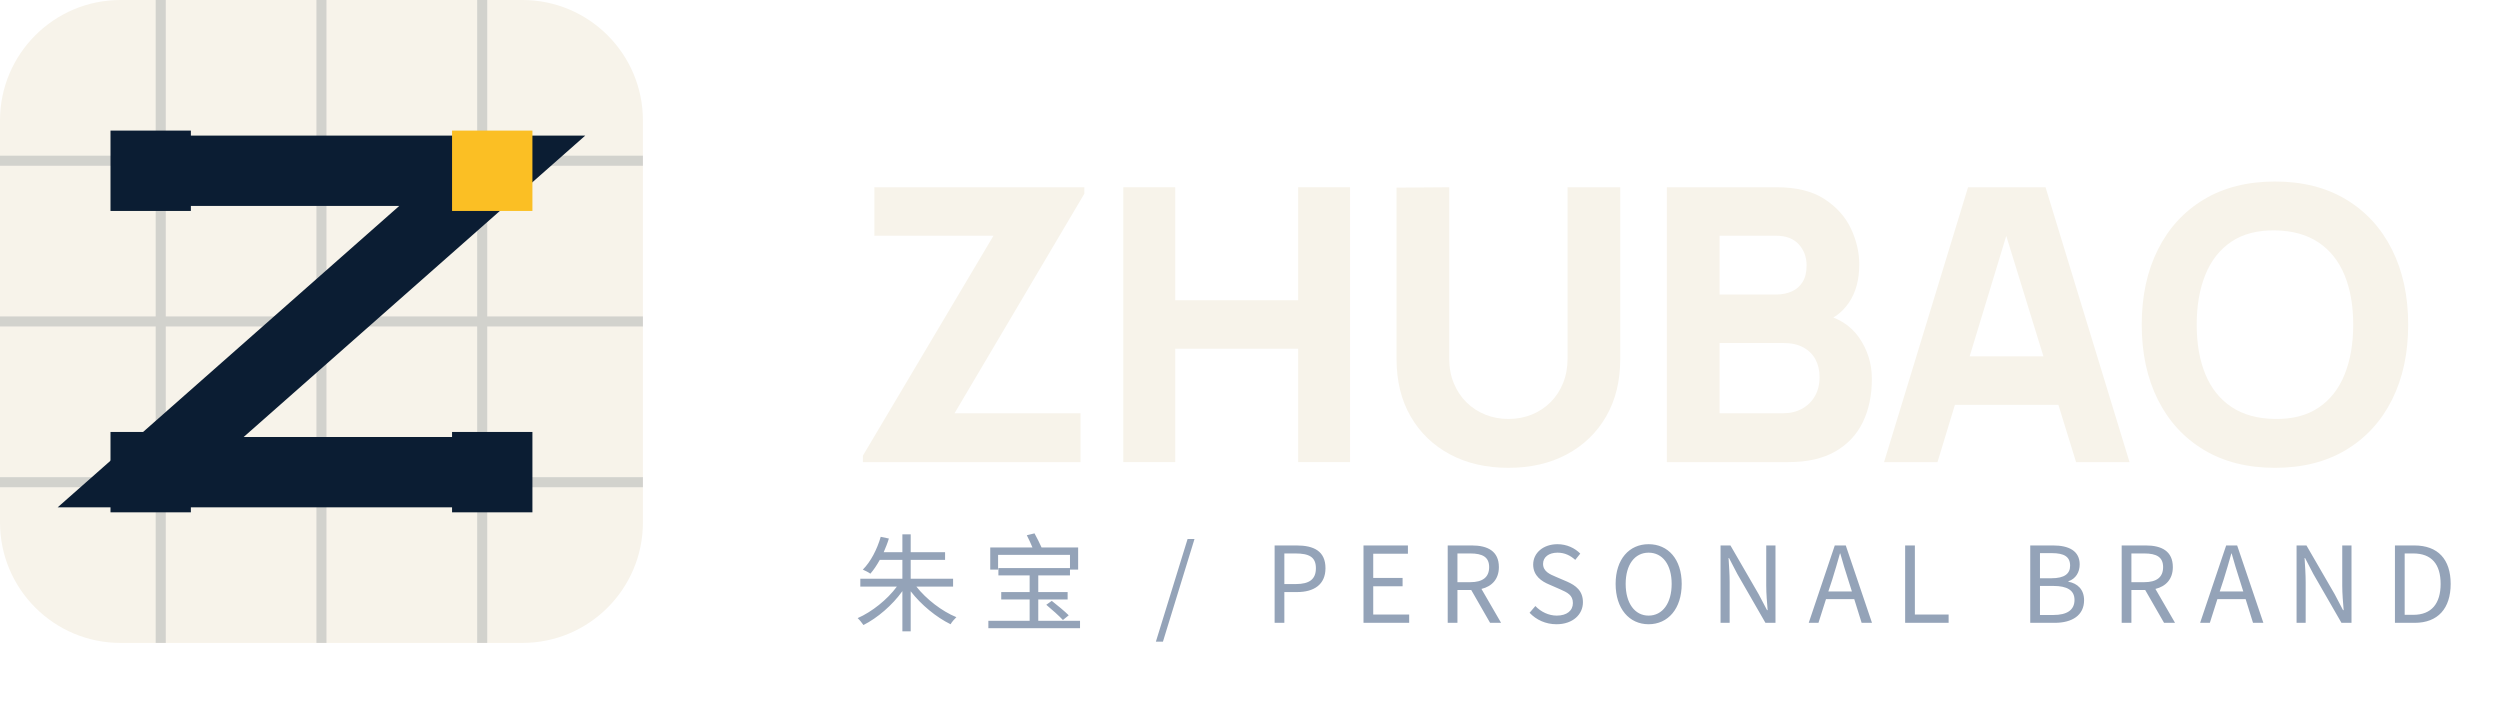
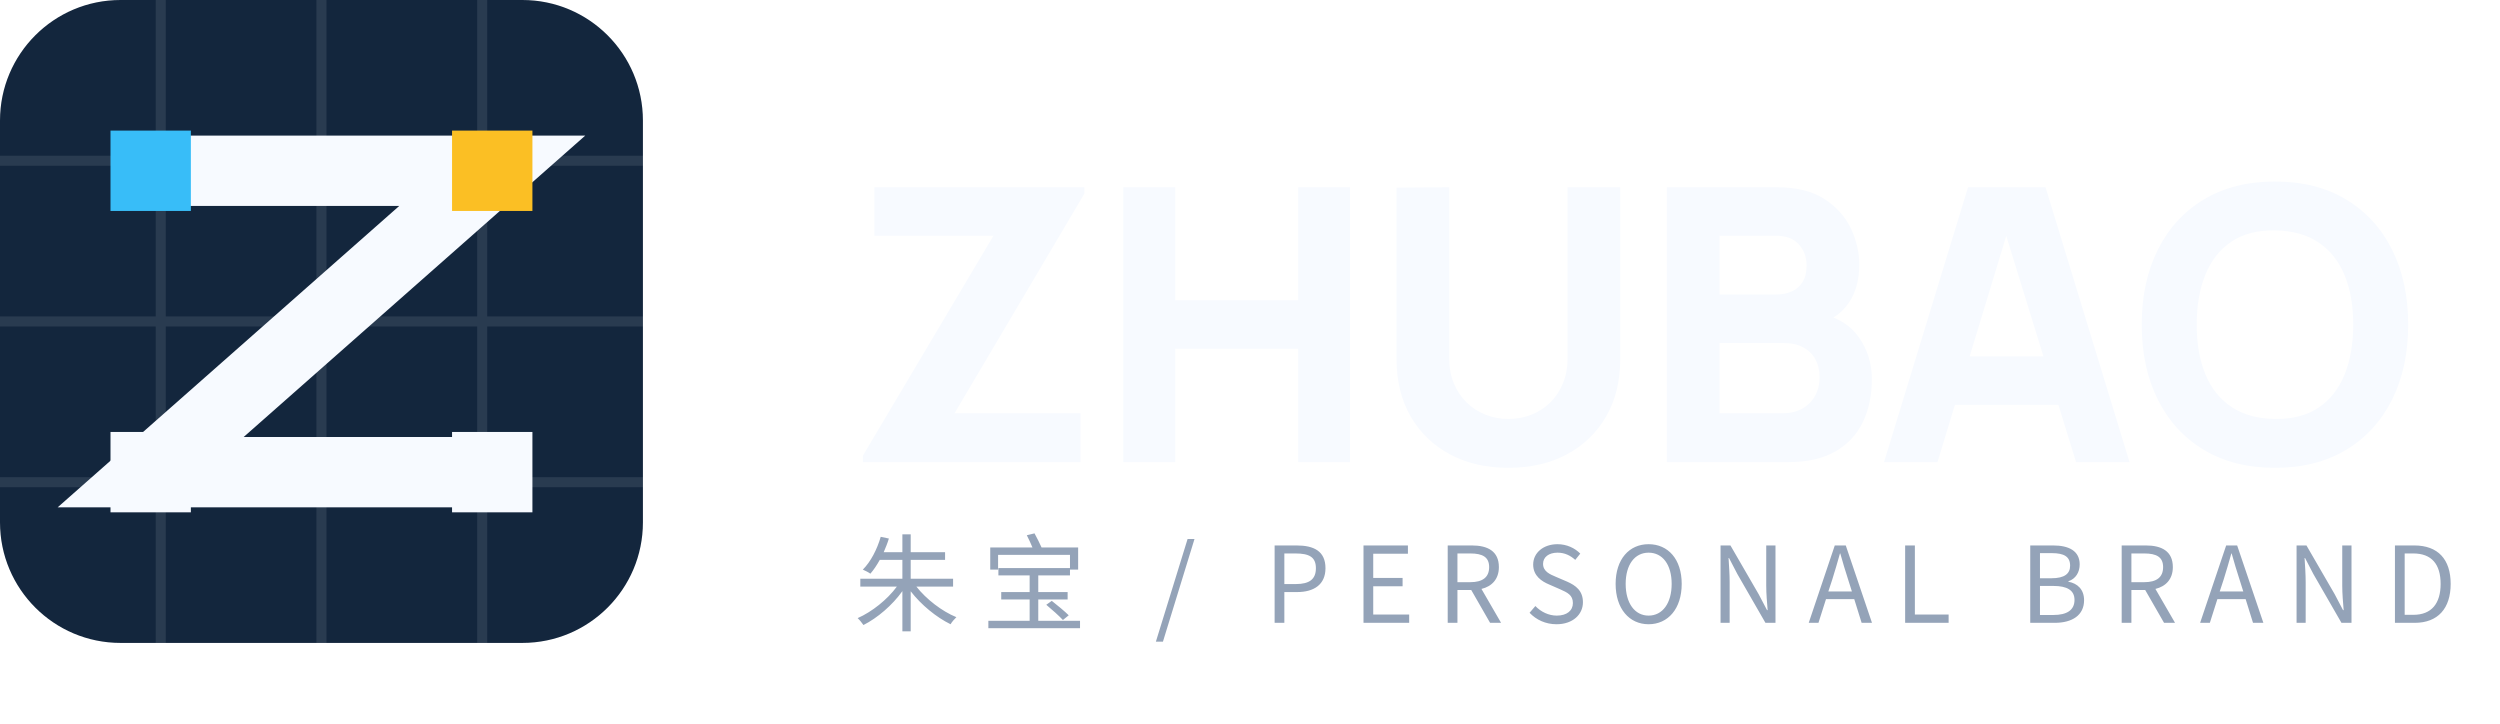
<svg xmlns="http://www.w3.org/2000/svg" viewBox="0 0 248.864 72" role="img" aria-label="ZHUBAO">
  <g transform="translate(0 0) scale(1)">
-     <rect width="64" height="64" rx="12" fill="#F7F3EA" />
-     <g stroke="#0B1D33" stroke-width="1" opacity=".16">
+     <rect width="64" height="64" rx="12" fill="#13263D" />
+     <g stroke="#F7FAFF" stroke-width="1" opacity=".1">
      <path d="M16 0v64M32 0v64M48 0v64M0 16h64M0 32h64M0 48h64" />
    </g>
-     <path d="M15 17H49L15 47H49" fill="none" stroke="#0B1D33" stroke-width="7" stroke-linejoin="miter" />
-     <rect x="11" y="13" width="8" height="8" fill="#0B1D33" />
+     <path d="M15 17H49L15 47H49" fill="none" stroke="#F7FAFF" stroke-width="7" stroke-linejoin="miter" />
+     <rect x="11" y="13" width="8" height="8" fill="#38BDF8" />
    <rect x="45" y="13" width="8" height="8" fill="#FBBF24" />
-     <rect x="11" y="43" width="8" height="8" fill="#0B1D33" />
-     <rect x="45" y="43" width="8" height="8" fill="#0B1D33" />
+     <rect x="11" y="43" width="8" height="8" fill="#F7FAFF" />
+     <rect x="45" y="43" width="8" height="8" fill="#F7FAFF" />
  </g>
-   <g fill="#F7F3EA">
+   <g fill="#F7FAFF">
    <path transform="translate(84.00 46) scale(0.019 -0.019)" d="M100 0V34L784 1186H160V1440H1260V1406L580 256H1240V0Z" />
    <path transform="translate(109.16 46) scale(0.019 -0.019)" d="M140 0V1440H412V848H1056V1440H1328V0H1056V594H412V0Z" />
    <path transform="translate(136.36 46) scale(0.019 -0.019)" d="M726 -30Q552 -30 420.0 40.5Q288 111 214.0 239.0Q140 367 140 540V1438L416 1440V542Q416 471 440.0 413.0Q464 355 506.5 313.0Q549 271 605.5 248.5Q662 226 726 226Q792 226 848.5 249.0Q905 272 947.0 314.0Q989 356 1012.5 414.0Q1036 472 1036 542V1440H1312V540Q1312 367 1238.0 239.0Q1164 111 1032.0 40.5Q900 -30 726 -30Z" />
    <path transform="translate(163.27 46) scale(0.019 -0.019)" d="M140 0V1440H716Q870 1440 965.0 1378.5Q1060 1317 1104.0 1224.0Q1148 1131 1148 1036Q1148 915 1093.5 835.0Q1039 755 944 728V778Q1079 750 1146.5 653.0Q1214 556 1214 436Q1214 307 1166.5 209.0Q1119 111 1022.0 55.5Q925 0 778 0ZM416 256H750Q805 256 848.0 279.5Q891 303 915.5 345.5Q940 388 940 446Q940 497 919.0 537.0Q898 577 855.5 600.5Q813 624 750 624H416ZM416 878H712Q758 878 794.0 894.0Q830 910 851.0 943.5Q872 977 872 1030Q872 1096 831.0 1141.0Q790 1186 712 1186H416Z" />
    <path transform="translate(186.79 46) scale(0.019 -0.019)" d="M40 0 480 1440H886L1326 0H1046L654 1270H706L320 0ZM304 300V554H1064V300Z" />
    <path transform="translate(212.06 46) scale(0.019 -0.019)" d="M758 -30Q542 -30 385.5 64.0Q229 158 144.5 327.0Q60 496 60 720Q60 944 144.5 1113.0Q229 1282 385.5 1376.0Q542 1470 758 1470Q974 1470 1130.5 1376.0Q1287 1282 1371.5 1113.0Q1456 944 1456 720Q1456 496 1371.5 327.0Q1287 158 1130.5 64.0Q974 -30 758 -30ZM758 226Q895 224 986.0 285.0Q1077 346 1122.5 458.0Q1168 570 1168 720Q1168 870 1122.5 980.0Q1077 1090 986.0 1151.0Q895 1212 758 1214Q621 1216 530.0 1155.0Q439 1094 393.5 982.0Q348 870 348 720Q348 570 393.5 460.0Q439 350 530.0 289.0Q621 228 758 226Z" />
  </g>
  <text x="85" y="62" font-family="Noto Sans CJK SC, Source Han Sans SC, PingFang SC, sans-serif" font-size="10.5" letter-spacing="2.2" fill="#94A3B8">朱宝 / PERSONAL BRAND</text>
</svg>
